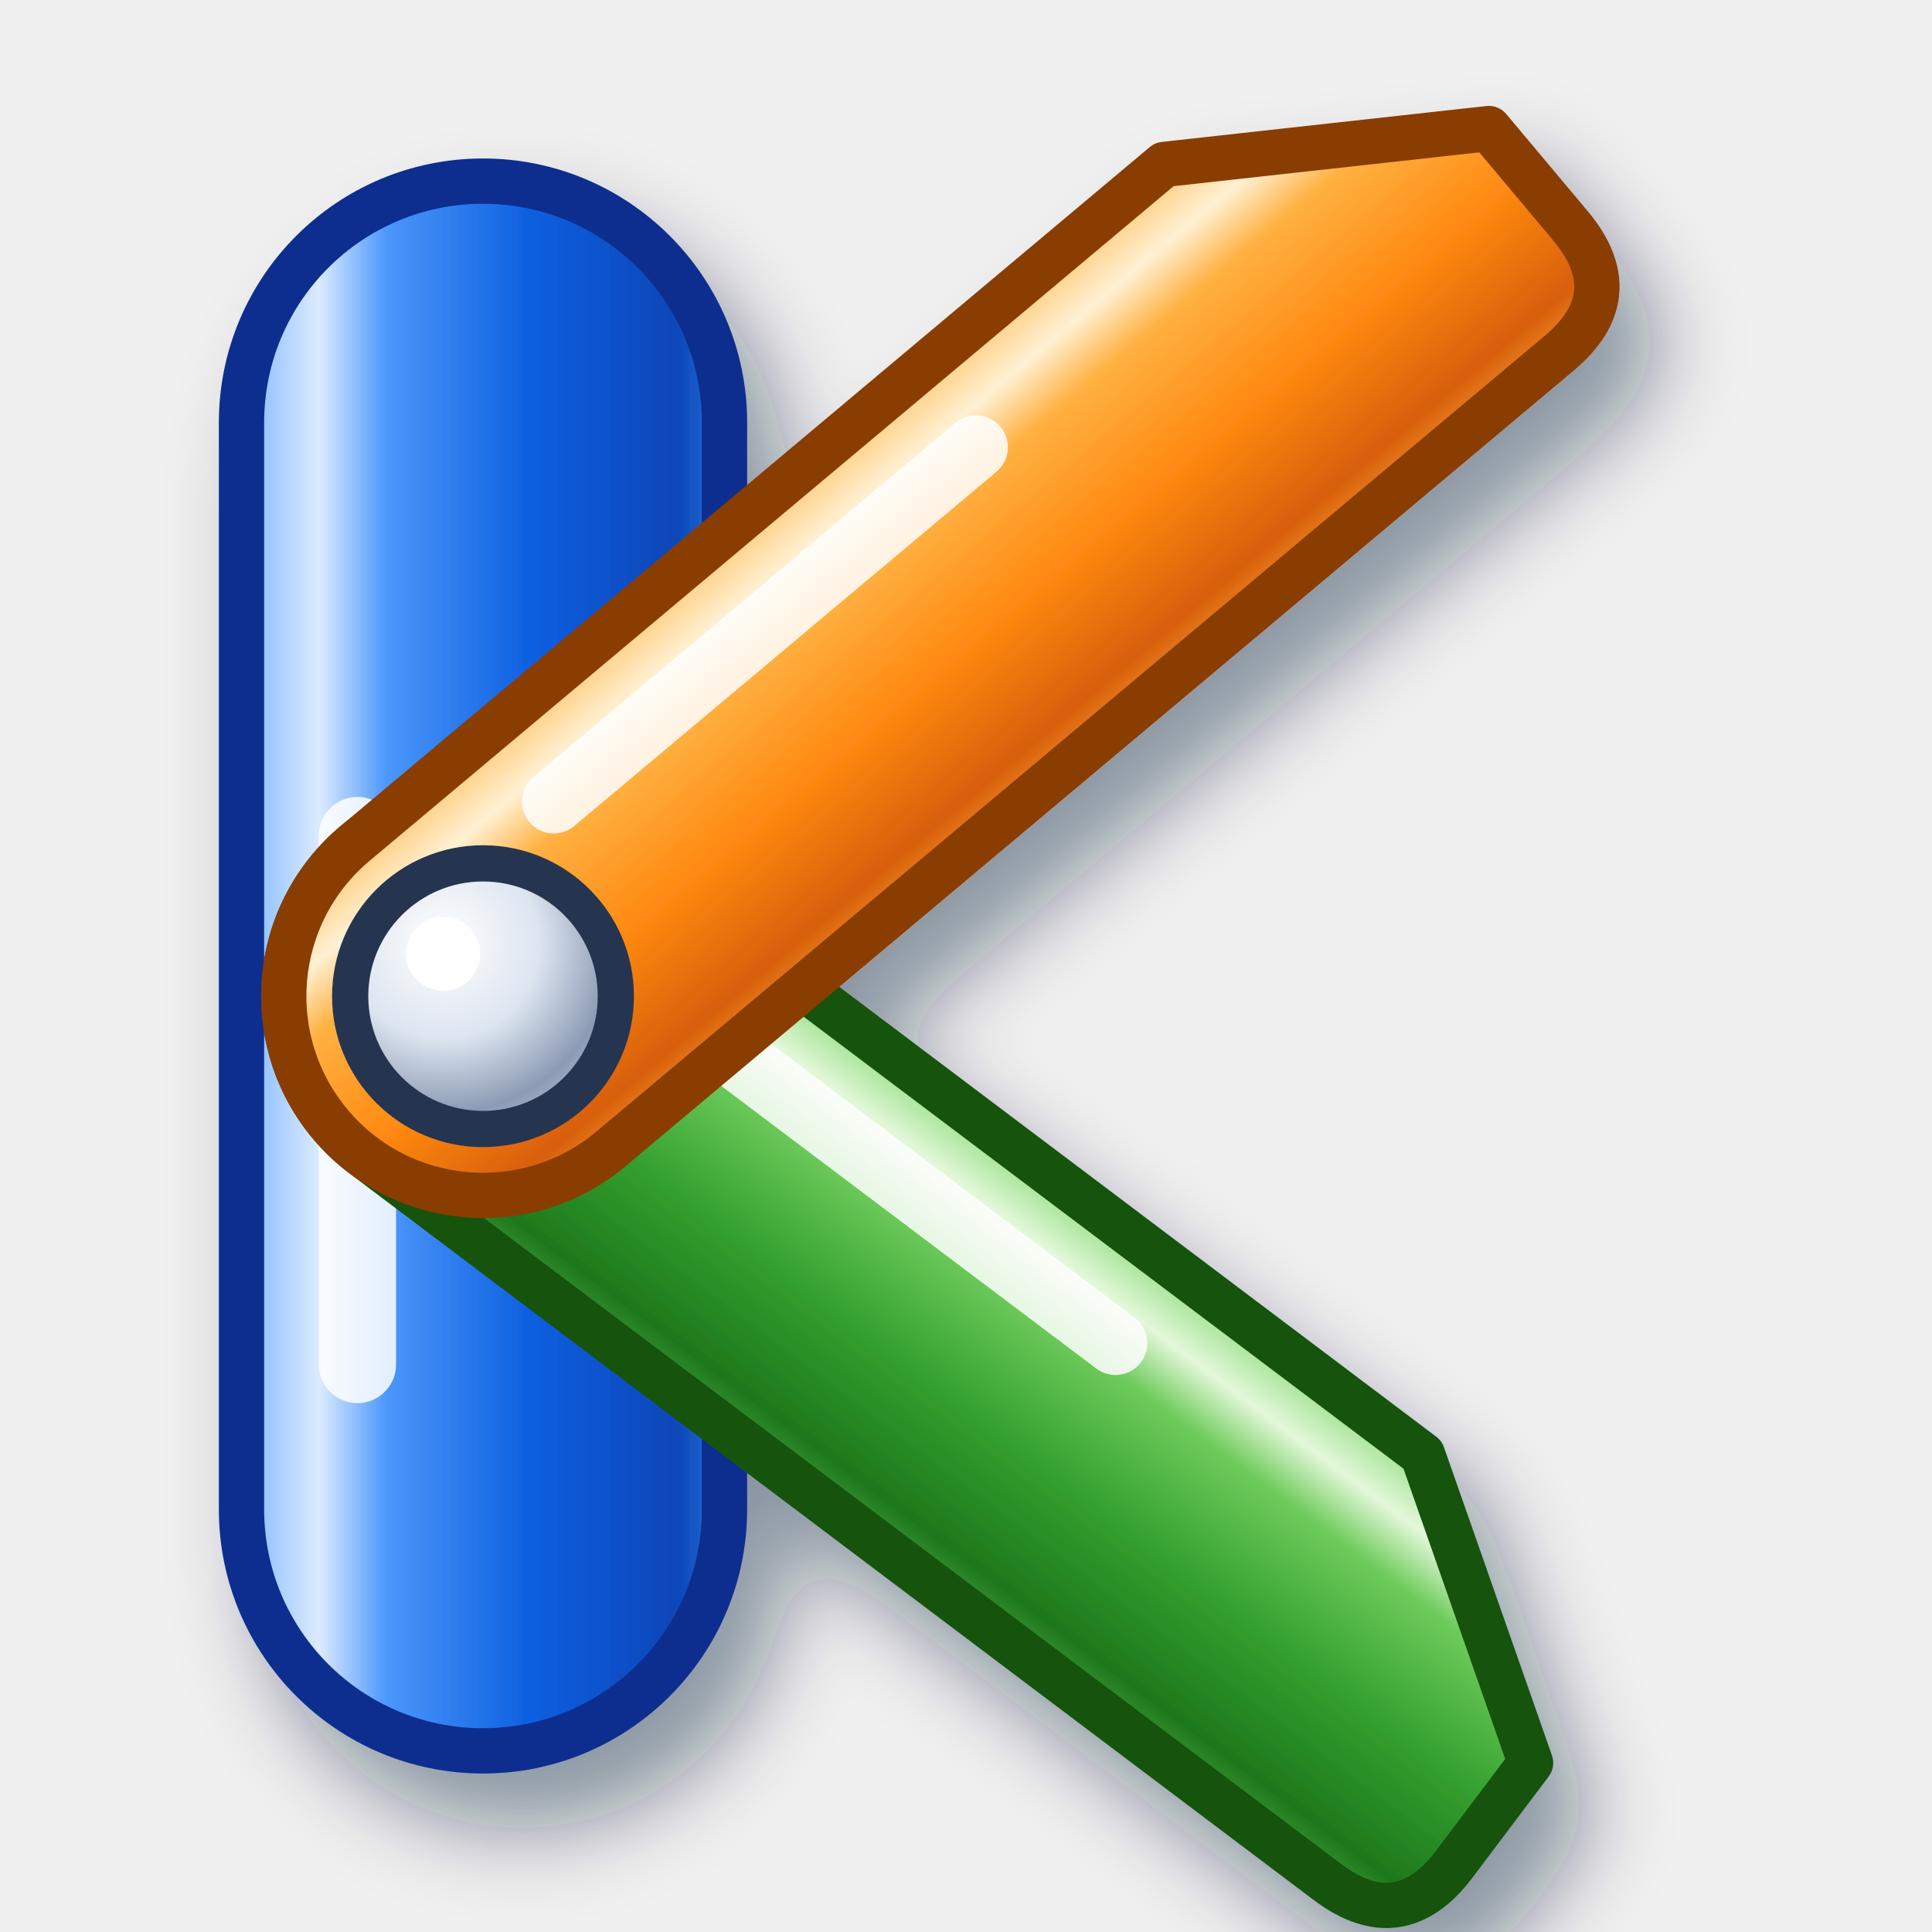
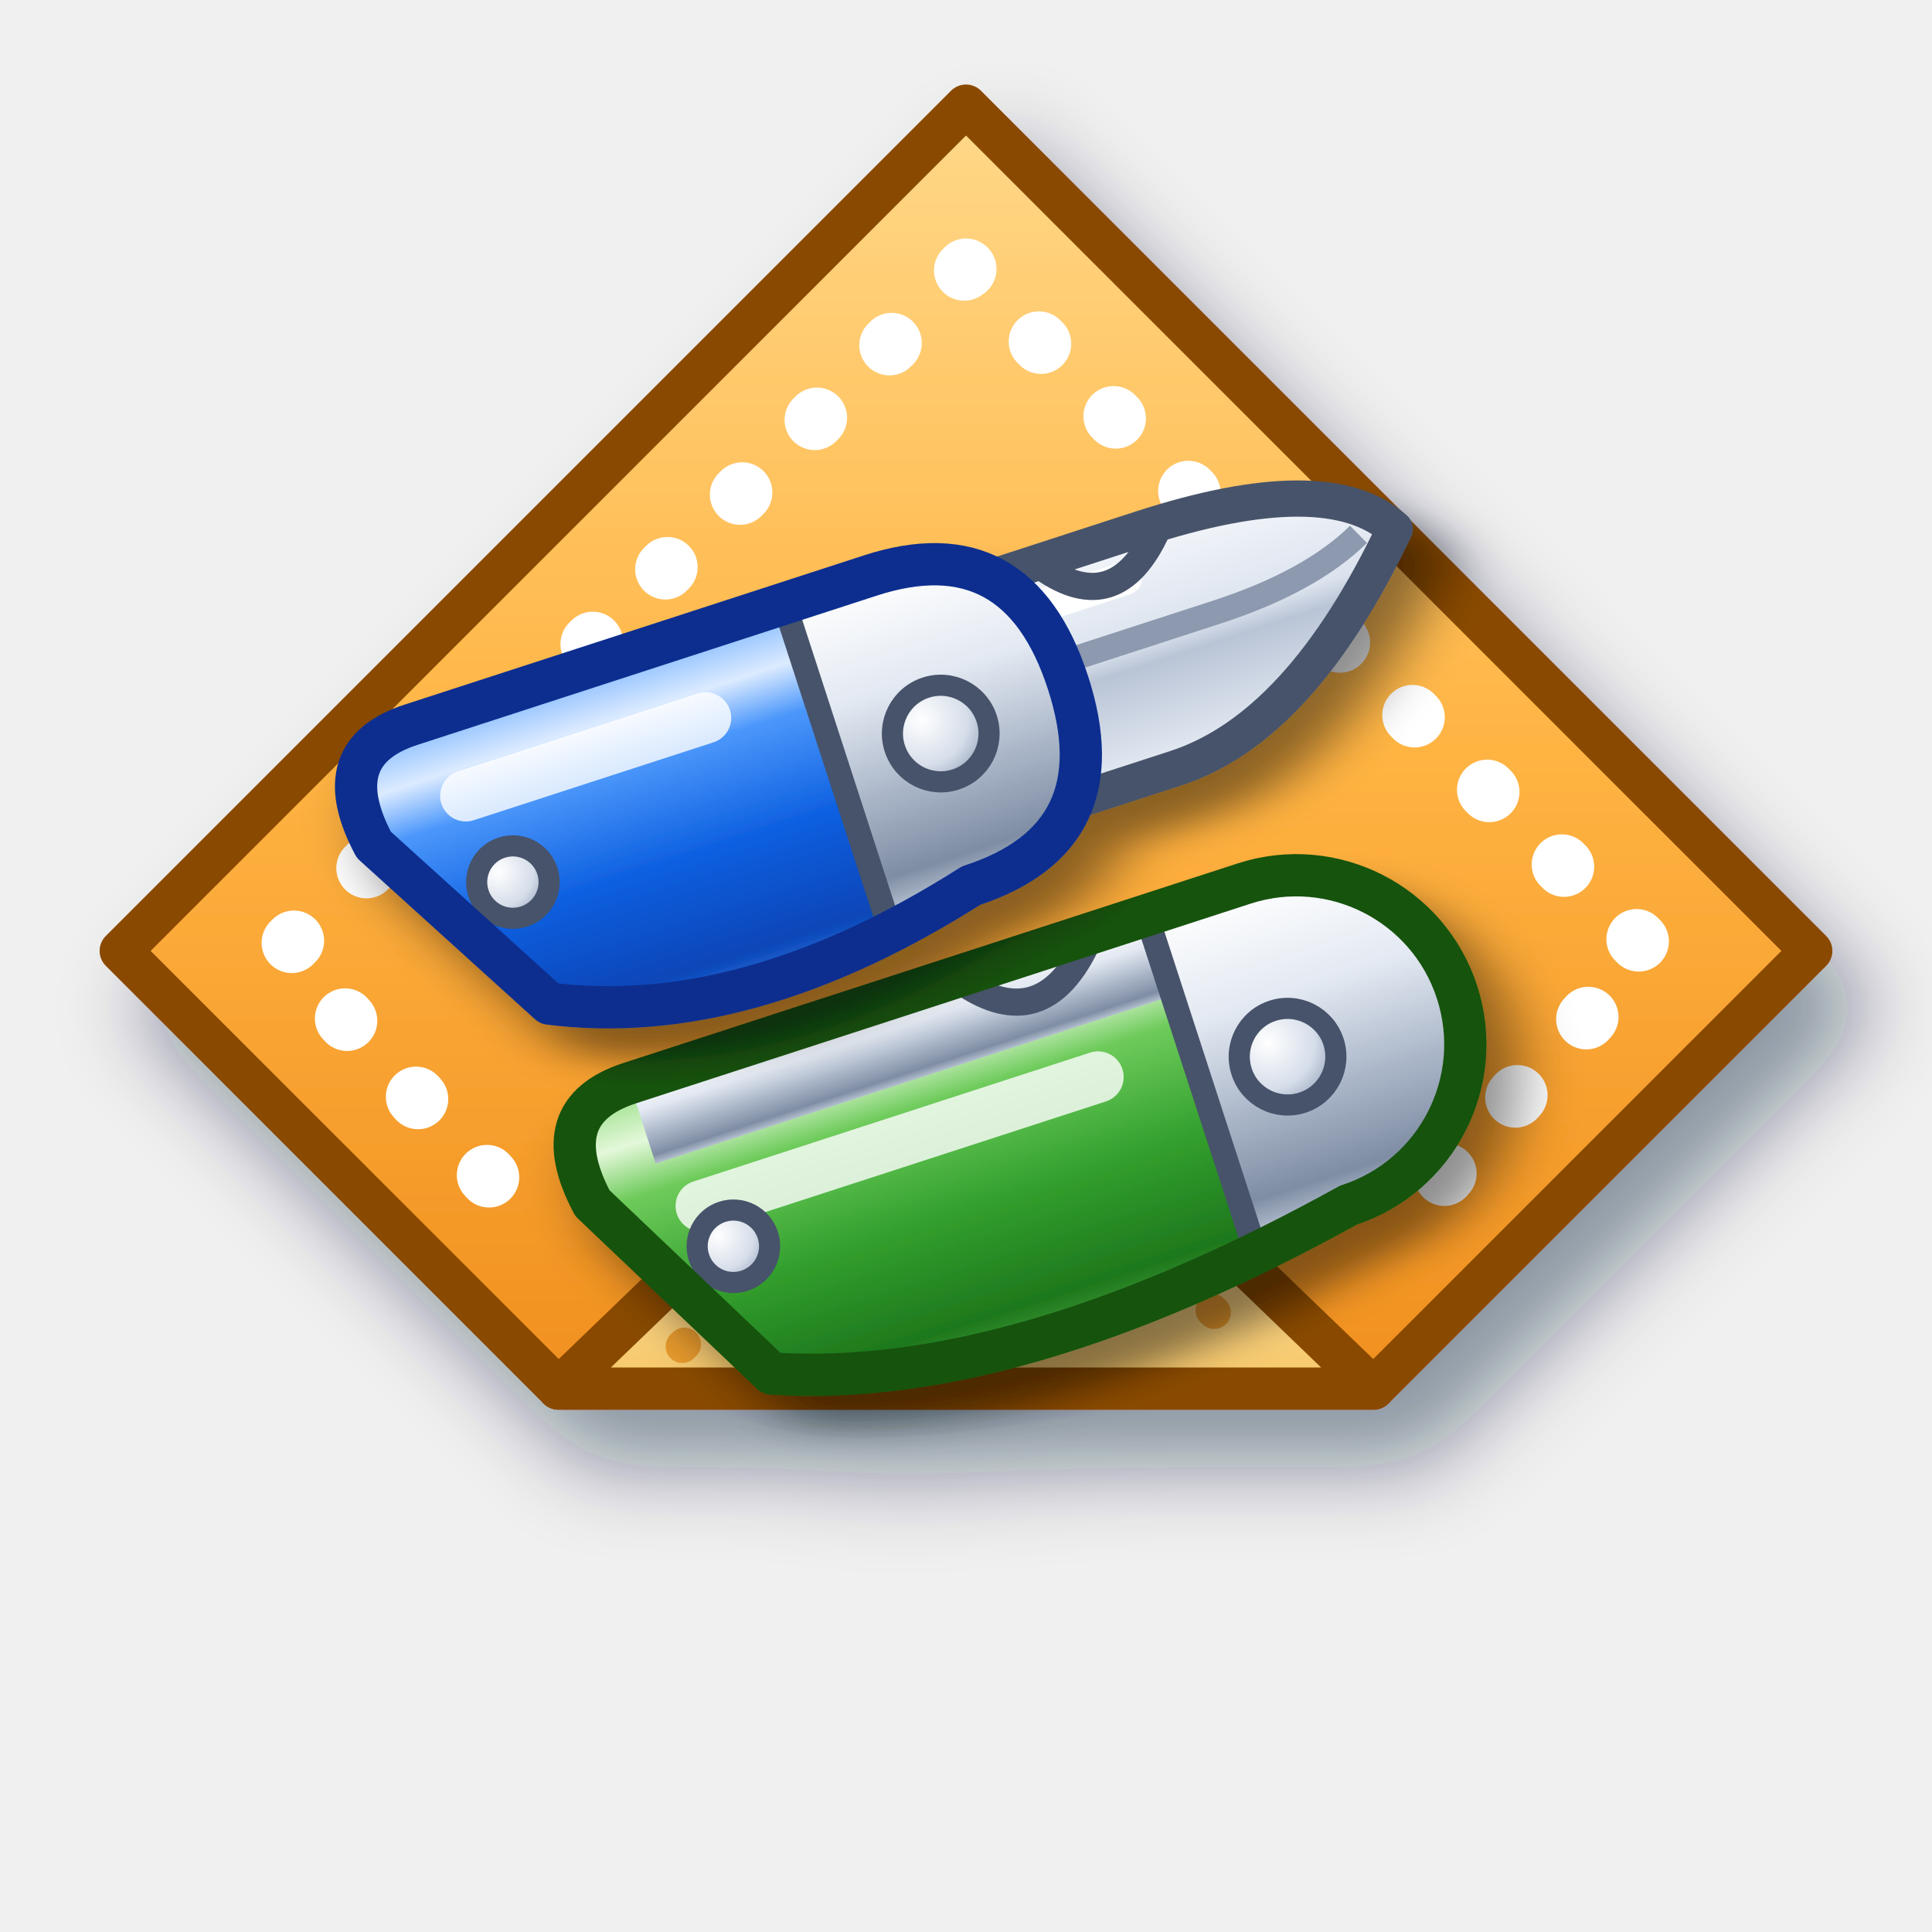
<svg xmlns="http://www.w3.org/2000/svg" viewBox="0 0 64 64" width="64" height="64">
  <defs>
    <linearGradient id="pk3-blue" x1="0" y1="0" x2="0" y2="1">
      <stop offset="0" stop-color="#7DB6FF" />
      <stop offset="0.16" stop-color="#DCEBFF" />
      <stop offset="0.3" stop-color="#4B97FB" />
      <stop offset="0.6" stop-color="#0D5FE0" />
      <stop offset="0.9" stop-color="#0846B8" />
      <stop offset="1" stop-color="#2C6FDB" />
    </linearGradient>
    <linearGradient id="pk3-green" x1="0" y1="0" x2="0" y2="1">
      <stop offset="0" stop-color="#90DC7E" />
      <stop offset="0.16" stop-color="#E4F8DA" />
      <stop offset="0.3" stop-color="#6ECB5B" />
      <stop offset="0.6" stop-color="#33A02E" />
      <stop offset="0.9" stop-color="#1E781C" />
      <stop offset="1" stop-color="#3F9A36" />
    </linearGradient>
    <linearGradient id="pk3-amber" x1="0" y1="0" x2="0" y2="1">
      <stop offset="0" stop-color="#FFC66E" />
      <stop offset="0.16" stop-color="#FFF1D4" />
      <stop offset="0.3" stop-color="#FFB142" />
      <stop offset="0.6" stop-color="#FF8A12" />
      <stop offset="0.9" stop-color="#D85F09" />
      <stop offset="1" stop-color="#EE8A2A" />
    </linearGradient>
-     <linearGradient id="pk3-white" x1="0" y1="0" x2="0" y2="1">
+     <linearGradient id="pk3-steel" x1="0" y1="0" x2="0" y2="1">
      <stop offset="0" stop-color="#FFFFFF" />
-       <stop offset="0.16" stop-color="#FFFFFF" />
-       <stop offset="0.3" stop-color="#F6F9FE" />
-       <stop offset="0.6" stop-color="#E6EDF8" />
-       <stop offset="0.9" stop-color="#C9D5E8" />
-       <stop offset="1" stop-color="#DCE4F1" />
+       <stop offset="0.35" stop-color="#E3E9F2" />
+       <stop offset="0.65" stop-color="#AAB6C8" />
+       <stop offset="0.9" stop-color="#7F8DA4" />
+       <stop offset="1" stop-color="#B3BFCF" />
    </linearGradient>
-     <radialGradient id="pk3-chrome" cx=".35" cy=".3" r=".8">
+     <linearGradient id="pk3-blade" x1="0" y1="0" x2="0" y2="1">
+       <stop offset="0" stop-color="#F4F7FB" />
+       <stop offset="0.45" stop-color="#DCE3EE" />
+       <stop offset="0.55" stop-color="#B9C4D6" />
+       <stop offset="1" stop-color="#E9EEF6" />
+     </linearGradient>
+     <radialGradient id="pk3-pin" cx=".35" cy=".3" r=".8">
      <stop offset="0" stop-color="#FFFFFF" />
-       <stop offset=".45" stop-color="#DDE5F0" />
-       <stop offset=".8" stop-color="#8C9BB4" />
-       <stop offset="1" stop-color="#B9C5D8" />
+       <stop offset="0.6" stop-color="#D6DEEA" />
+       <stop offset="1" stop-color="#8C9BB4" />
    </radialGradient>
    <filter id="pk3-shadow" x="-25%" y="-25%" width="150%" height="150%">
      <feDropShadow dx="1.3" dy="1.9" stdDeviation="1.4" flood-color="#06143A" flood-opacity=".42" />
    </filter>
+     <filter id="pk3-ks" x="-20%" y="-40%" width="140%" height="180%">
+       <feDropShadow dx=".7" dy="1.3" stdDeviation=".8" flood-color="#000" flood-opacity=".45" />
+     </filter>
+     <linearGradient id="pk3-cloth" x1="0" y1="0" x2="0" y2="1">
+       <stop offset="0" stop-color="#FFD98A" />
+       <stop offset="0.5" stop-color="#FFB443" />
+       <stop offset="1" stop-color="#F08F1E" />
+     </linearGradient>
+     <linearGradient id="pk3-under" x1="0" y1="0" x2="0" y2="1">
+       <stop offset="0" stop-color="#FFF1CF" />
+       <stop offset="1" stop-color="#F7C86A" />
+     </linearGradient>
  </defs>
  <g filter="url(#pk3-shadow)">
-     <g transform="translate(16 50) rotate(-90)">
-       <path d="M0 -8H36A8 8 0 0 1 36 8H0A8 8 0 0 1 0 -8Z" fill="url(#pk3-blue)" stroke="#0A2F8F" stroke-width="1.5" stroke-linejoin="round" />
-       <path d="M4.8 -4.16H22.32" stroke="#fff" stroke-opacity=".85" stroke-width="2.56" stroke-linecap="round" />
+     <path d="M32 3.5L60 31.5L45.5 46H18.5L4 31.5Z" fill="url(#pk3-cloth)" stroke="#8A4A00" stroke-width="1.4" stroke-linejoin="round" />
+     <path d="M16.2 39L9.4 31.5L32 8.9L54.6 31.5L47.8 39" fill="none" stroke="#fff" stroke-width="2" stroke-dasharray=".1 3.4" stroke-linecap="round" stroke-linejoin="round" />
+     <path d="M18.5 46H45.5L32 33Z" fill="url(#pk3-under)" stroke="#8A4A00" stroke-width="1.4" stroke-linejoin="round" />
+     <path d="M22.6 44.6L32 35.6L41.4 44.6" fill="none" stroke="#E79A2E" stroke-width="1.1" stroke-dasharray=".1 2.6" stroke-linecap="round" />
+     <g transform="translate(34 37.5) rotate(-18)">
+       <g filter="url(#pk3-ks)">
+         <path d="M-12 -5.6H9.4A5.6 5.6 0 0 1 9.4 5.6Q-3 8 -10.5 5L-14.4 -2.2Q-15 -5.6 -12 -5.6Z" fill="url(#pk3-green)" />
+         <rect x="-12" y="-5.6" width="18" height="2.8" fill="url(#pk3-steel)" />
+         <path d="M-0.5 -5.4q2 2.6 4.4 0" fill="none" stroke="#46526A" stroke-width=".9" />
+         <path d="M-11 -1H2.82" stroke="#fff" stroke-opacity=".8" stroke-width="1.7" stroke-linecap="round" />
+         <path d="M6 -5.6H9.4A5.6 5.6 0 0 1 9.4 5.6H6Z" fill="url(#pk3-steel)" />
+         <path d="M6 -5.6V5.9" stroke="#46526A" stroke-width=".8" />
+         <circle cx="9" cy="0.3" r="1.6" fill="url(#pk3-pin)" stroke="#46526A" stroke-width=".7" />
+         <circle cx="-10.4" cy="0.6" r="1.2" fill="url(#pk3-pin)" stroke="#46526A" stroke-width=".7" />
+         <path d="M-12 -5.6H9.4A5.6 5.6 0 0 1 9.4 5.6Q-3 8 -10.5 5L-14.4 -2.2Q-15 -5.6 -12 -5.6Z" fill="none" stroke="#17520F" stroke-width="1.4" stroke-linejoin="round" />
+       </g>
    </g>
-     <g transform="translate(16 33) rotate(37)">
-       <path d="M0 -6.6H34L43 -0.6V3.6Q43 6.6 40 6.6H0A6.6 6.6 0 0 1 0 -6.6Z" fill="url(#pk3-green)" stroke="#17520F" stroke-width="1.5" stroke-linejoin="round" />
-       <path d="M5.94 -3.43H23.65" stroke="#fff" stroke-opacity=".85" stroke-width="2.11" stroke-linecap="round" />
+     <g transform="translate(30.5 24.2) rotate(-18)">
+       <g filter="url(#pk3-ks)">
+         <path d="M0 -4.1H9Q15.5 -4.1 17 -1.5Q12 3.8 7.65 3.8H0Z" fill="url(#pk3-blade)" stroke="#46526A" stroke-width="1.2" stroke-linejoin="round" />
+         <path d="M3 -0.7H10.54Q13.8 -0.7 15.8 -1.7" fill="none" stroke="#8C99AE" stroke-width=".8" />
+         <path d="M3 -2.7H8" stroke="#fff" stroke-width="1.1" stroke-linecap="round" />
+         <path d="M5.5 -3.9q1.8 2.4 4 0" fill="none" stroke="#46526A" stroke-width=".9" />
+         <path d="M-16 -5.4H0Q5.13 -5.4 5.13 0Q5.13 5.4 0 5.4Q-8.55 7.6 -14.5 4.8L-18.4 -2Q-19 -5.4 -16 -5.4Z" fill="url(#pk3-blue)" />
+         <path d="M-15 -2.6H-6.65" stroke="#fff" stroke-opacity=".8" stroke-width="1.7" stroke-linecap="round" />
+         <path d="M-3 -5.4H0Q5.13 -5.4 5.13 0Q5.13 5.4 0 5.4H-3Z" fill="url(#pk3-steel)" />
+         <path d="M-3 -5.4V5.6" stroke="#46526A" stroke-width=".8" />
+         <circle cx="0.6" cy="0.3" r="1.6" fill="url(#pk3-pin)" stroke="#46526A" stroke-width=".7" />
+         <circle cx="-14.4" cy="0.6" r="1.2" fill="url(#pk3-pin)" stroke="#46526A" stroke-width=".7" />
+         <path d="M-16 -5.4H0Q5.13 -5.4 5.13 0Q5.13 5.4 0 5.4Q-8.55 7.6 -14.5 4.8L-18.4 -2Q-19 -5.4 -16 -5.4Z" fill="none" stroke="#0A2F8F" stroke-width="1.4" stroke-linejoin="round" />
+       </g>
    </g>
-     <g transform="translate(16 33) rotate(-40)">
-       <path d="M0 -6.6H35L44 -0.6V3.6Q44 6.6 41 6.6H0A6.6 6.6 0 0 1 0 -6.6Z" fill="url(#pk3-amber)" stroke="#8A3C00" stroke-width="1.5" stroke-linejoin="round" />
-       <path d="M5.94 -3.43H24.2" stroke="#fff" stroke-opacity=".85" stroke-width="2.11" stroke-linecap="round" />
-     </g>
-     <circle cx="16" cy="33" r="4.4" fill="url(#pk3-chrome)" stroke="#26344F" stroke-width="1.2" />
-     <circle cx="14.68" cy="31.59" r="1.23" fill="#fff" />
  </g>
</svg>
